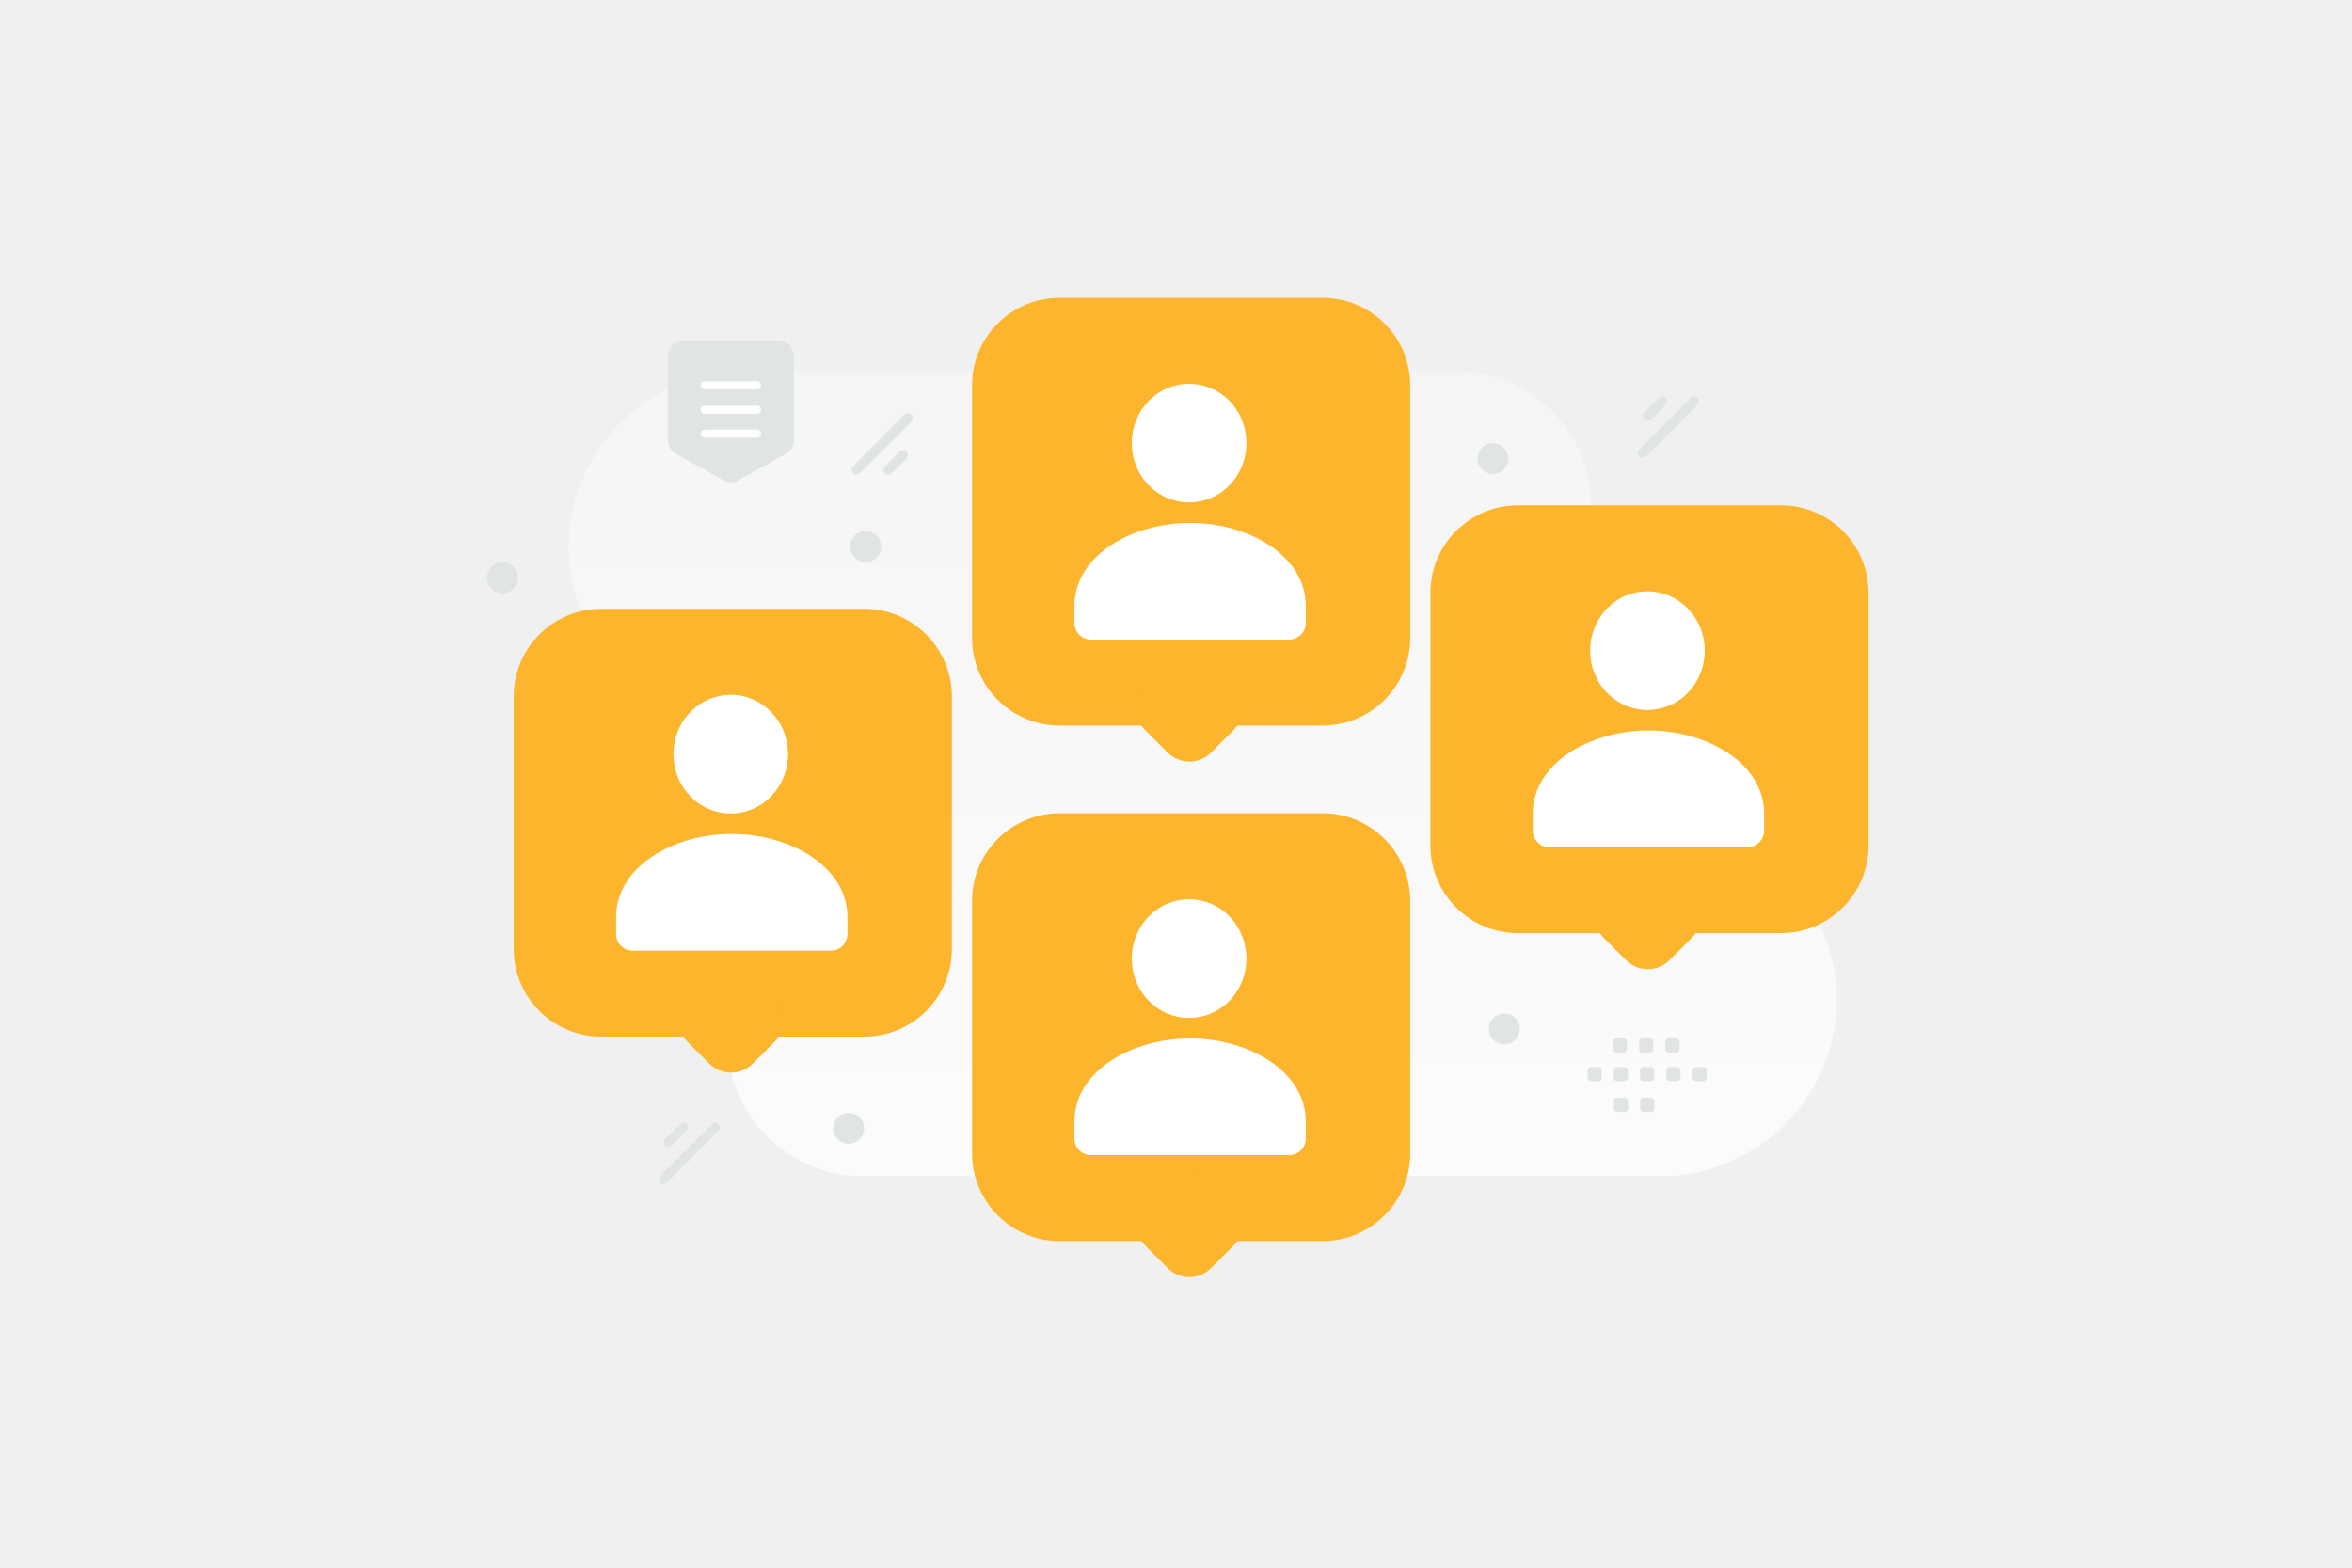
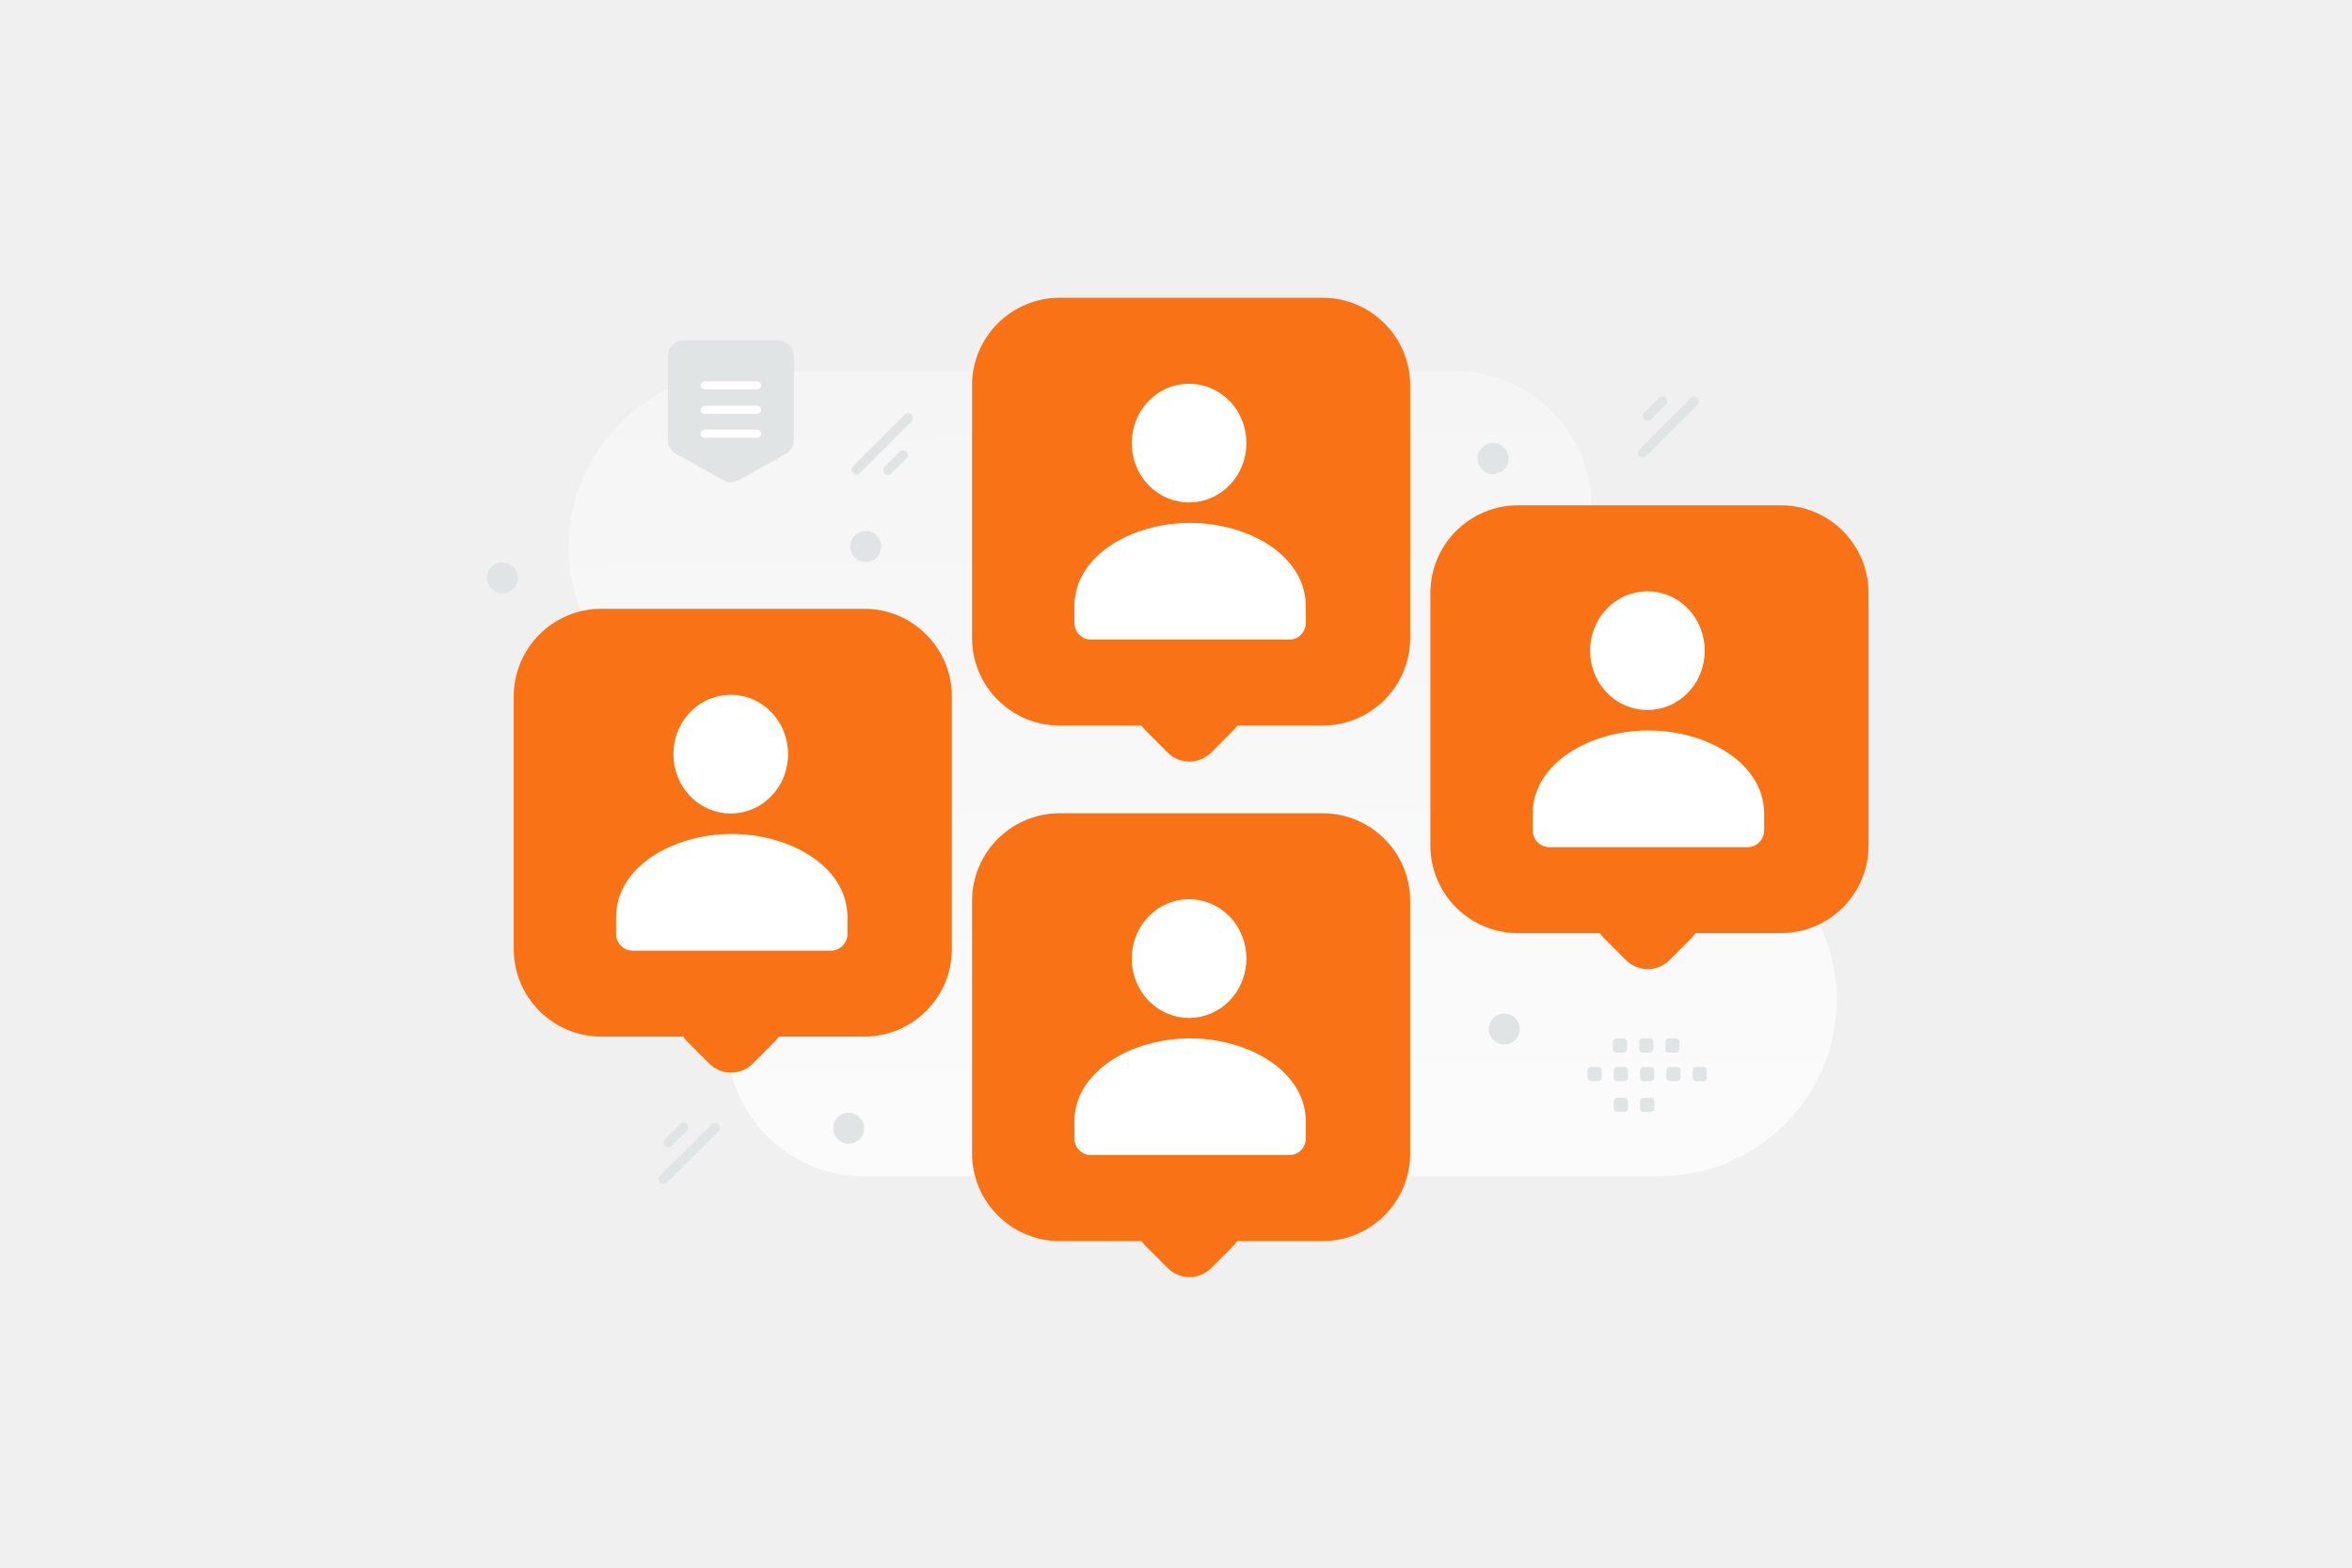
<svg xmlns="http://www.w3.org/2000/svg" width="900" height="600" viewBox="0 0 900 600" fill="none">
  <path fill="transparent" d="M0 0h900v600H0z" />
  <path fill-rule="evenodd" clip-rule="evenodd" d="M285.12 141.988c-37.13 0-67.505 30.348-67.505 67.446s30.375 67.446 67.505 67.446c7.448 0 13.549 6.095 13.549 13.537 0 7.442-6.101 13.537-13.549 13.537h-35.323c-18.113 0-32.935 14.81-32.935 32.907 0 18.098 14.822 32.907 32.935 32.907 15.666 0 28.484 12.807 28.484 28.459 0 28.557 23.386 51.922 51.967 51.922h305.063c37.13 0 67.505-30.348 67.505-67.446s-30.375-67.446-67.505-67.446h-6.53c-7.448 0-13.549-6.088-13.549-13.537 0-7.443 6.093-13.538 13.549-13.538h43.954c18.113 0 32.935-14.809 32.935-32.906 0-18.075-14.784-32.869-32.867-32.907h-35.368c-15.666 0-28.484-12.807-28.484-28.459 0-28.557-23.385-51.922-51.967-51.922H285.12z" fill="url(#a)" />
-   <rect x="196.575" y="233.005" width="167.656" height="163.739" rx="33.551" fill="#fdb52d" />
-   <rect x="279.738" y="365.259" width="35.446" height="35.446" rx="11.743" transform="rotate(45 279.738 365.259)" fill="#fdb52d" />
+   <rect x="196.575" y="233.005" width="167.656" height="163.739" rx="33.551" fill="#f97316" />
+   <rect x="279.738" y="365.259" width="35.446" height="35.446" rx="11.743" transform="rotate(45 279.738 365.259)" fill="#f97316" />
  <path fill-rule="evenodd" clip-rule="evenodd" d="M324.276 351.096v6.372c0 3.517-2.833 6.372-6.324 6.372h-75.881c-3.491 0-6.324-2.855-6.324-6.372v-6.474c0-19.282 21.867-31.81 44.265-31.81 22.397 0 44.264 12.534 44.264 31.81m-29.145-78.43c8.567 8.873 8.567 23.258 0 32.131-8.566 8.873-22.456 8.873-31.022 0-8.567-8.873-8.567-23.258 0-32.131 8.566-8.872 22.456-8.872 31.022 0z" fill="#fff" />
-   <rect x="371.96" y="113.956" width="167.656" height="163.739" rx="33.551" fill="#fdb52d" />
-   <rect x="455.122" y="246.21" width="35.446" height="35.446" rx="11.743" transform="rotate(45 455.122 246.21)" fill="#fdb52d" />
+   <rect x="371.96" y="113.956" width="167.656" height="163.739" rx="33.551" fill="#f97316" />
+   <rect x="455.122" y="246.21" width="35.446" height="35.446" rx="11.743" transform="rotate(45 455.122 246.21)" fill="#f97316" />
  <path fill-rule="evenodd" clip-rule="evenodd" d="M499.66 232.046v6.373c0 3.517-2.833 6.372-6.323 6.372h-75.882c-3.49 0-6.323-2.855-6.323-6.372v-6.475c0-19.282 21.866-31.809 44.264-31.809 22.398 0 44.264 12.534 44.264 31.809m-29.145-78.429c8.567 8.873 8.567 23.258 0 32.131-8.566 8.872-22.455 8.872-31.022 0-8.567-8.873-8.567-23.258 0-32.131 8.567-8.872 22.456-8.872 31.022 0z" fill="#fff" />
-   <rect x="371.96" y="311.254" width="167.656" height="163.739" rx="33.551" fill="#fdb52d" />
-   <rect x="455.122" y="443.507" width="35.446" height="35.446" rx="11.743" transform="rotate(45 455.122 443.507)" fill="#fdb52d" />
+   <rect x="371.96" y="311.254" width="167.656" height="163.739" rx="33.551" fill="#f97316" />
+   <rect x="455.122" y="443.507" width="35.446" height="35.446" rx="11.743" transform="rotate(45 455.122 443.507)" fill="#f97316" />
  <path fill-rule="evenodd" clip-rule="evenodd" d="M499.66 429.344v6.372c0 3.517-2.833 6.372-6.323 6.372h-75.882c-3.49 0-6.323-2.855-6.323-6.372v-6.474c0-19.282 21.866-31.81 44.264-31.81 22.398 0 44.264 12.534 44.264 31.81m-29.145-78.43c8.567 8.873 8.567 23.258 0 32.131-8.566 8.873-22.455 8.873-31.022 0s-8.567-23.258 0-32.131c8.567-8.872 22.456-8.872 31.022 0z" fill="#fff" />
-   <rect x="547.344" y="193.398" width="167.656" height="163.739" rx="33.551" fill="#fdb52d" />
-   <rect x="630.506" y="325.653" width="35.446" height="35.446" rx="11.743" transform="rotate(45 630.506 325.653)" fill="#fdb52d" />
+   <rect x="547.344" y="193.398" width="167.656" height="163.739" rx="33.551" fill="#f97316" />
+   <rect x="630.506" y="325.653" width="35.446" height="35.446" rx="11.743" transform="rotate(45 630.506 325.653)" fill="#f97316" />
  <path fill-rule="evenodd" clip-rule="evenodd" d="M675.045 311.489v6.372c0 3.517-2.833 6.372-6.324 6.372H592.84c-3.491 0-6.324-2.855-6.324-6.372v-6.474c0-19.282 21.867-31.81 44.264-31.81 22.398 0 44.265 12.534 44.265 31.81M645.9 232.958c8.567 8.872 8.567 23.258 0 32.13-8.567 8.873-22.456 8.873-31.023 0-8.566-8.872-8.566-23.258 0-32.13 8.567-8.873 22.456-8.873 31.023 0z" fill="#fff" />
  <path fill-rule="evenodd" clip-rule="evenodd" d="M255.594 168.461v-32.18c0-3.334 2.695-6.034 6.021-6.034h36.127c3.327 0 6.022 2.7 6.022 6.034v32.18a6.035 6.035 0 0 1-3.098 5.274l-18.064 10.055a6.003 6.003 0 0 1-5.849 0l-18.064-10.055a6.04 6.04 0 0 1-3.095-5.274z" fill="#E1E4E5" />
  <path d="M269.667 156.857h20.025m-20.025-9.381h20.025m-20.025 18.492h20.025" stroke="#fff" stroke-width="3.094" stroke-linecap="round" stroke-linejoin="round" />
  <circle cx="324.753" cy="431.824" r="5.922" transform="rotate(105 324.753 431.824)" fill="#E1E4E5" />
  <circle cx="331.27" cy="209.181" r="5.922" transform="rotate(105 331.27 209.181)" fill="#E1E4E5" />
  <circle cx="192.253" cy="221.128" r="5.922" transform="rotate(105 192.253 221.128)" fill="#E1E4E5" />
  <circle cx="571.29" cy="175.513" r="5.922" transform="rotate(105 571.29 175.513)" fill="#E1E4E5" />
  <circle cx="575.635" cy="393.812" r="5.922" transform="rotate(105 575.635 393.812)" fill="#E1E4E5" />
  <path fill-rule="evenodd" clip-rule="evenodd" d="M651.83 413.803h-2.897c-.701 0-1.265-.57-1.265-1.264v-2.897c0-.701.57-1.265 1.265-1.265h2.897c.694 0 1.264.57 1.264 1.265v2.897a1.262 1.262 0 0 1-1.264 1.264zm-10.044 0h-2.897a1.27 1.27 0 0 1-1.265-1.264v-2.897c0-.701.57-1.265 1.265-1.265h2.897c.694 0 1.264.57 1.264 1.265v2.897a1.27 1.27 0 0 1-1.264 1.264zm-10.051 0h-2.897a1.27 1.27 0 0 1-1.264-1.264v-2.897c0-.701.57-1.265 1.264-1.265h2.897c.695 0 1.265.57 1.265 1.265v2.897a1.262 1.262 0 0 1-1.265 1.264zm-10.044 0h-2.897a1.27 1.27 0 0 1-1.264-1.264v-2.897c0-.701.57-1.265 1.264-1.265h2.897c.701 0 1.271.57 1.271 1.265v2.897a1.279 1.279 0 0 1-1.271 1.264zm-10.044 0h-2.897a1.27 1.27 0 0 1-1.271-1.264v-2.897c0-.701.57-1.265 1.271-1.265h2.897c.694 0 1.264.57 1.264 1.265v2.897a1.27 1.27 0 0 1-1.264 1.264zm29.77-10.952h-2.896a1.27 1.27 0 0 1-1.265-1.265v-2.903c0-.694.57-1.264 1.265-1.264h2.896c.701 0 1.265.57 1.265 1.264v2.897a1.263 1.263 0 0 1-1.265 1.271zm-10.044 0h-2.897a1.27 1.27 0 0 1-1.264-1.265v-2.903c0-.694.57-1.264 1.264-1.264h2.897c.695 0 1.265.57 1.265 1.264v2.897a1.263 1.263 0 0 1-1.265 1.271zm-10.044 0h-2.897c-.7 0-1.27-.57-1.27-1.265v-2.903c0-.694.57-1.264 1.27-1.264h2.897c.694 0 1.264.57 1.264 1.264v2.897a1.27 1.27 0 0 1-1.264 1.271zm10.406 22.718h-2.897a1.27 1.27 0 0 1-1.264-1.265v-2.896c0-.701.57-1.265 1.264-1.265h2.897c.695 0 1.265.57 1.265 1.265v2.896a1.262 1.262 0 0 1-1.265 1.265zm-10.044 0h-2.897a1.27 1.27 0 0 1-1.264-1.265v-2.896c0-.701.57-1.265 1.264-1.265h2.897c.701 0 1.271.57 1.271 1.265v2.896a1.279 1.279 0 0 1-1.271 1.265z" fill="#E1E4E5" />
  <rect x="325.103" y="179.782" width="31.655" height="3.688" rx="1.844" transform="rotate(-45 325.103 179.782)" fill="#E1E4E5" />
  <rect x="337.239" y="179.869" width="11.754" height="3.688" rx="1.844" transform="rotate(-45 337.239 179.869)" fill="#E1E4E5" />
  <rect x="276.241" y="431.61" width="31.655" height="3.688" rx="1.844" transform="rotate(135 276.241 431.61)" fill="#E1E4E5" />
  <rect x="264.104" y="431.523" width="11.754" height="3.688" rx="1.844" transform="rotate(135 264.104 431.523)" fill="#E1E4E5" />
  <rect x="650.934" y="153.578" width="31.655" height="3.688" rx="1.844" transform="rotate(135 650.934 153.578)" fill="#E1E4E5" />
  <rect x="638.797" y="153.491" width="11.754" height="3.688" rx="1.844" transform="rotate(135 638.797 153.491)" fill="#E1E4E5" />
  <defs>
    <linearGradient id="a" x1="471.688" y1="622.922" x2="465.697" y2="-193.306" gradientUnits="userSpaceOnUse">
      <stop stop-color="#fff" />
      <stop offset="1" stop-color="#EEE" />
    </linearGradient>
  </defs>
</svg>
